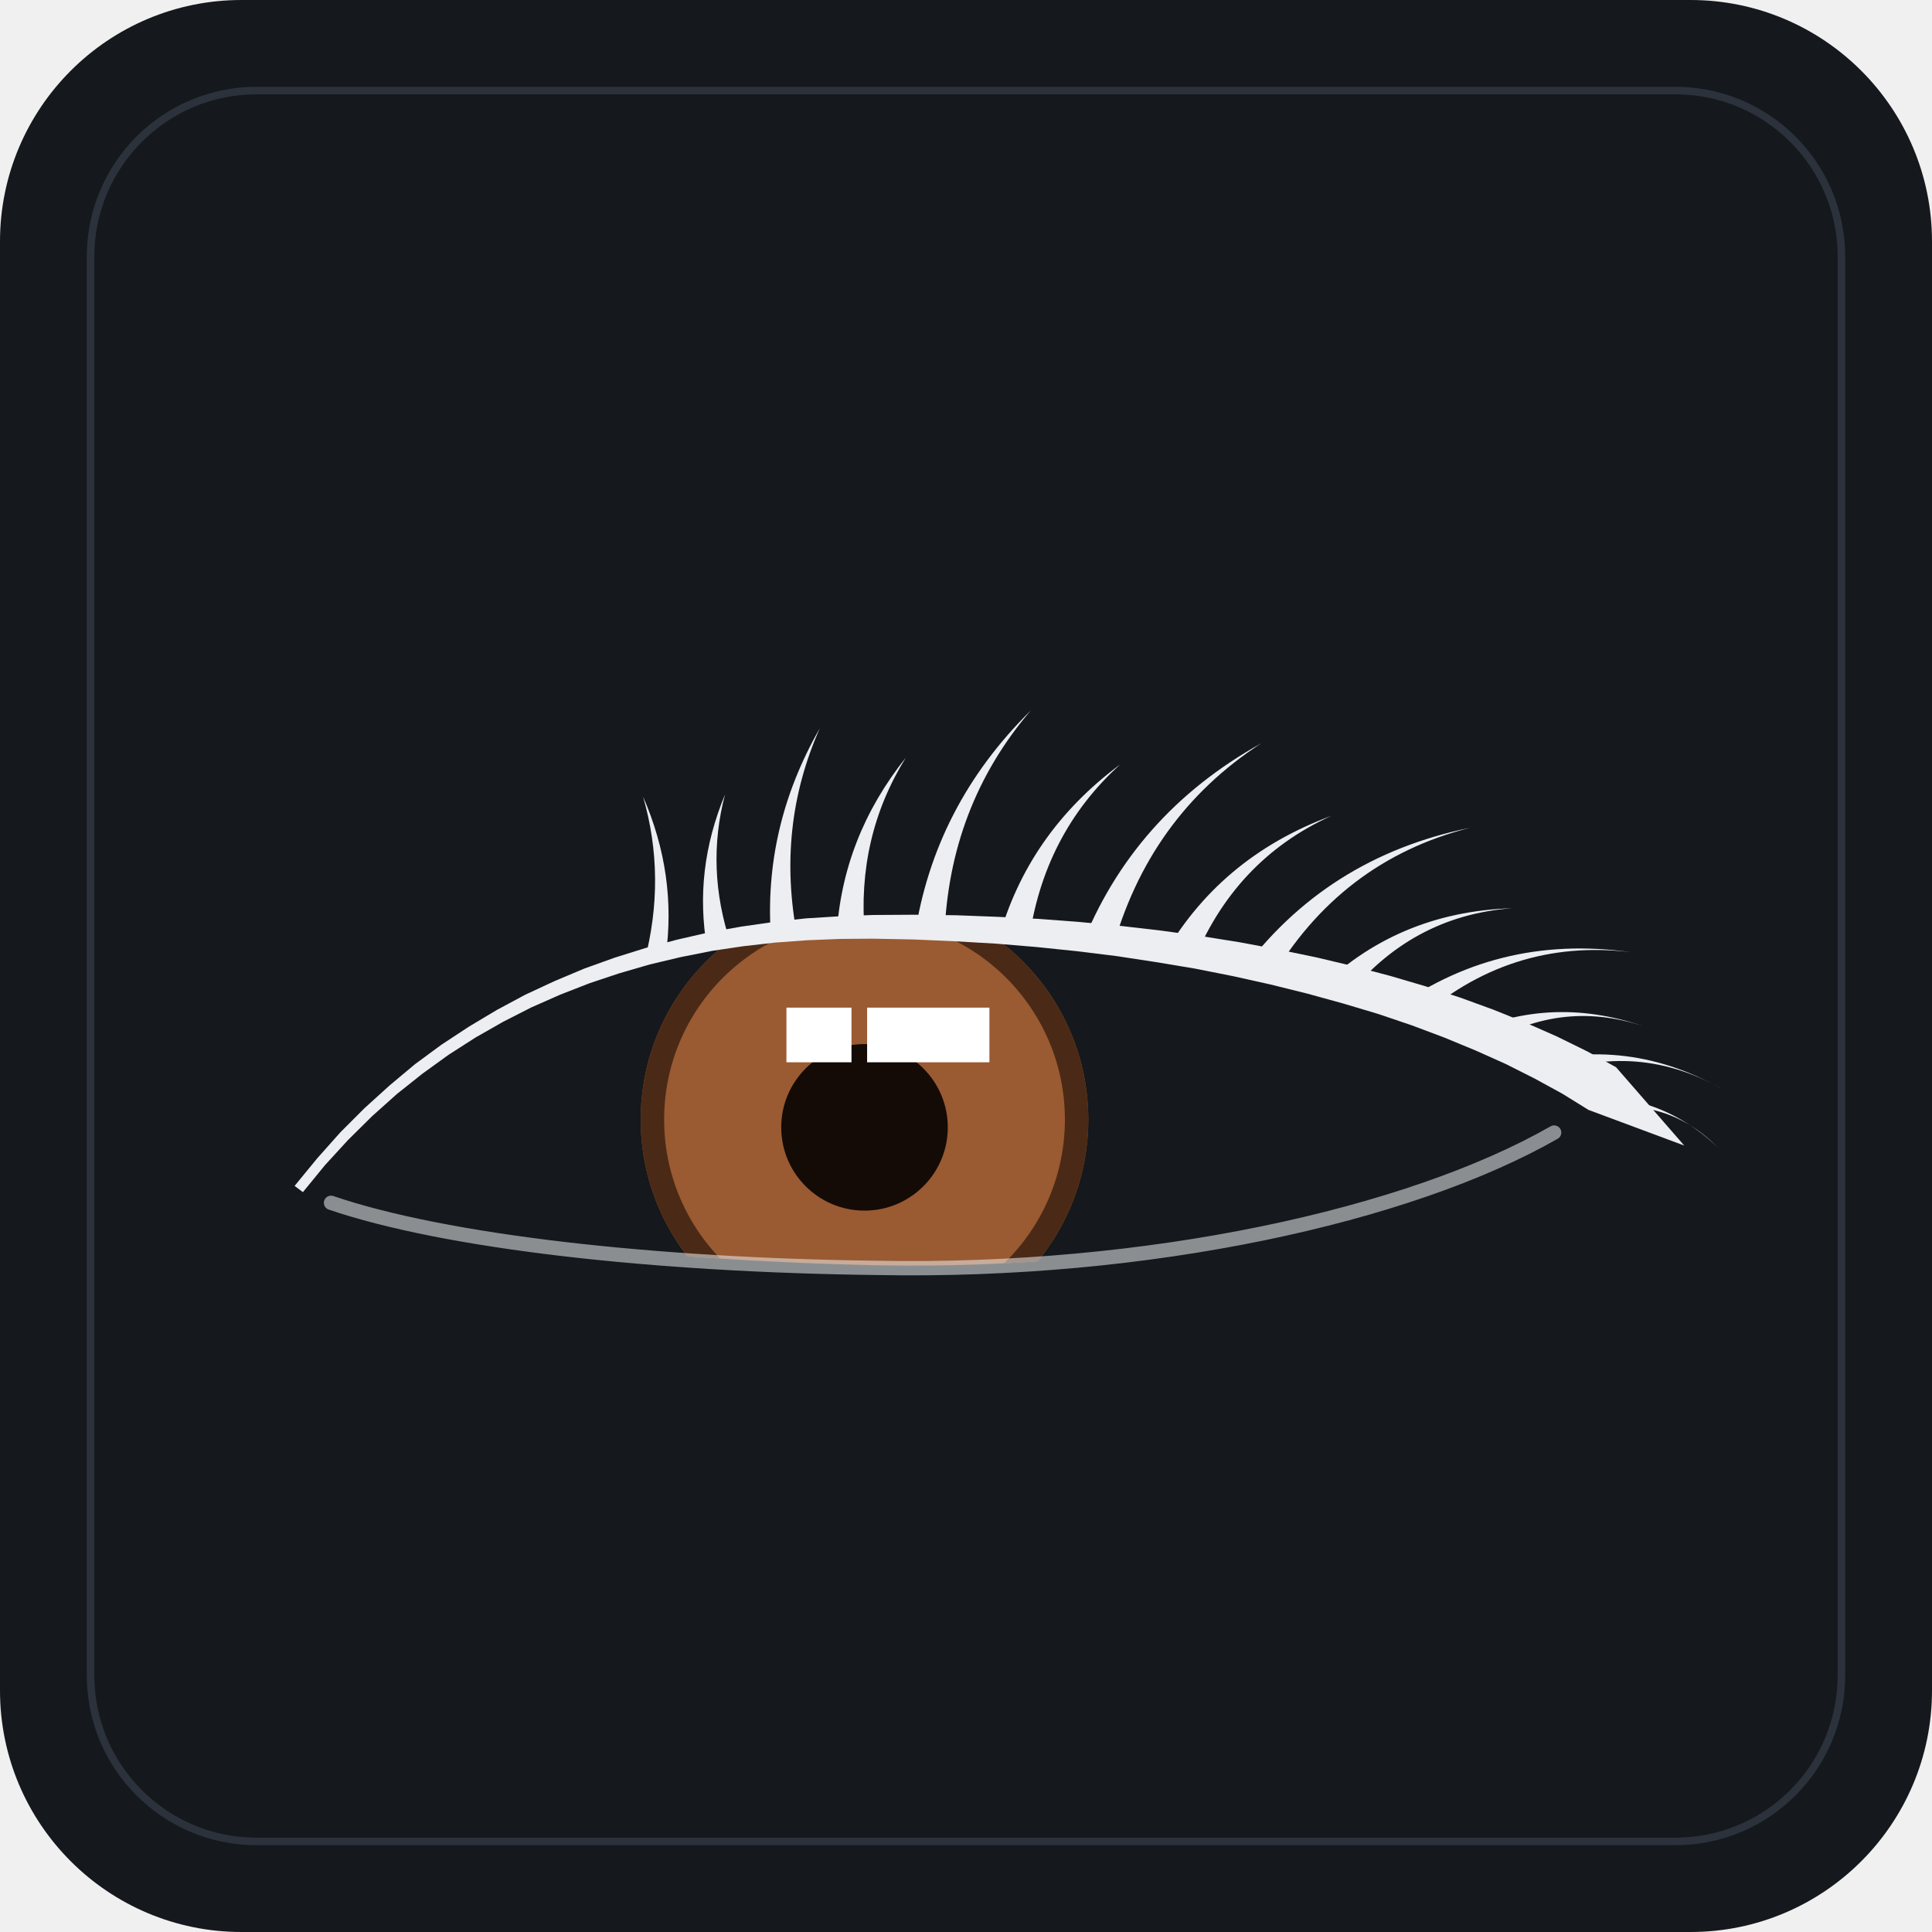
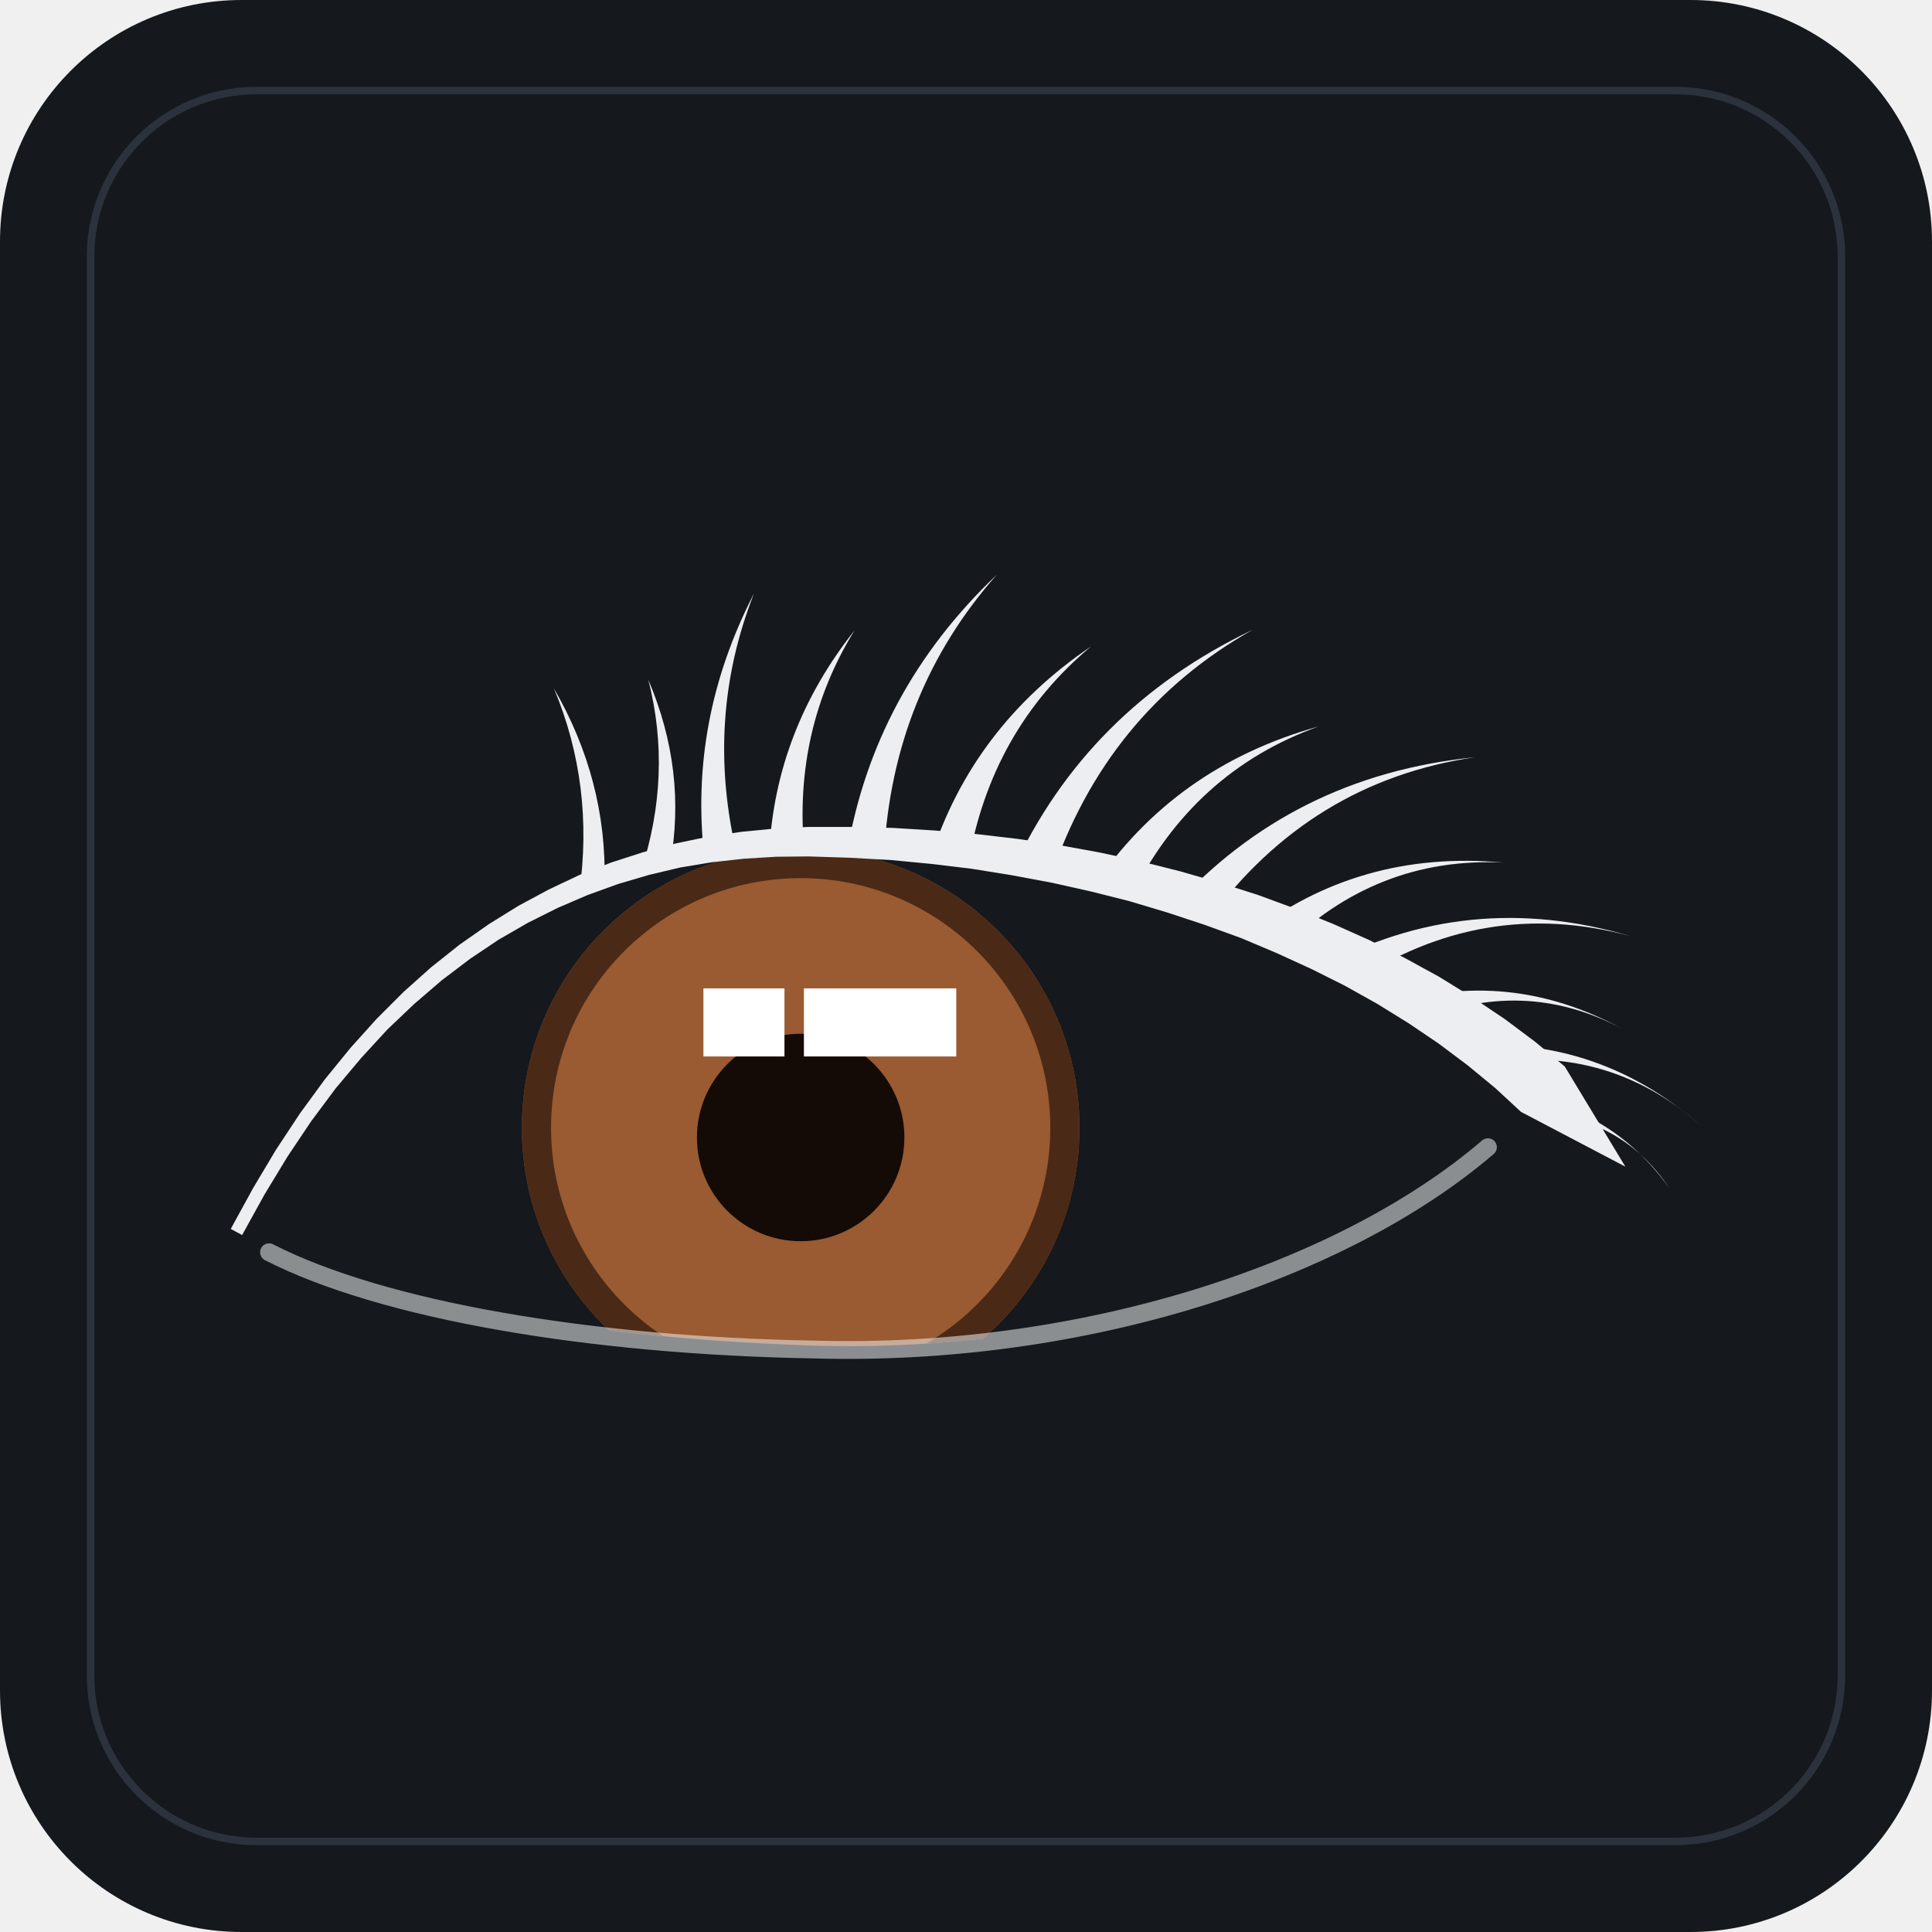
<svg xmlns="http://www.w3.org/2000/svg" viewBox="0 0 512 512" role="img" aria-label="COORDIX">
  <rect width="512" height="512" rx="64" fill="#15181d" />
  <rect x="24" y="24" width="464" height="464" rx="44" fill="none" stroke="#2c323b" stroke-width="2" />
-   <svg x="56" y="140" width="400" height="232" viewBox="4 17 58 30">
+   <svg x="56" y="86" width="400" height="340" viewBox="11.5 20.42 46.56 25.34" preserveAspectRatio="xMidYMid meet">
    <defs>
      <clipPath id="cxi-abertura">
-         <path d="M7.4,40.6 C13,33.4 21,30.7 29.4,30.8 C40,30.9 50.5,33.2 57,37.4 C50.2,41.6 40,43.7 29.6,43.5 C20.4,43.3 12.4,42.3 7.4,40.6Z" />
+         <path d="M12.32,41.32 C16.8,32.68 23.2,29.44 29.92,29.56 C38.4,29.68 46.8,32.44 52,37.48 C46.56,42.52 38.4,45.04 30.08,44.8 C22.72,44.56 16.32,43.36 12.32,41.32Z" />
      </clipPath>
    </defs>
    <g class="cxi-olho">
      <g clip-path="url(#cxi-abertura)">
-         <circle class="cxi-iris" fill="#9a5a32" cx="29.1" cy="37.9" r="8.6" />
-         <circle class="cxi-limbo" stroke="#4a2a16" cx="29.1" cy="37.9" r="8.15" fill="none" stroke-width="0.9" />
-         <circle class="cxi-pupila" fill="#140b06" cx="29.1" cy="38.2" r="3.2" />
-         <path class="cxi-brilho" fill="#ffffff" d="M26.1,33.6h2.5v2.1h-2.5z M29.2,33.6h4.7v2.1h-4.7z" />
+         <circle class="cxi-iris" fill="#9a5a32" cx="29.68" cy="38.08" r="8.6" />
+         <circle class="cxi-limbo" stroke="#4a2a16" cx="29.68" cy="38.08" r="8.15" fill="none" stroke-width="0.9" />
+         <circle class="cxi-pupila" fill="#140b06" cx="29.68" cy="38.38" r="3.2" />
+         <path class="cxi-brilho" fill="#ffffff" d="M26.68,33.78h2.5v2.1h-2.5z M29.78,33.78h4.7v2.1h-4.7z" />
      </g>
-       <path class="cxi-inferior" stroke="#eceef1" opacity=".55" d="M8.6,41.1 C13,42.6 21,43.5 29.6,43.6 C40,43.8 50,41.6 55.6,38.4" fill="none" stroke-width="0.55" stroke-linecap="round" />
-       <path class="cxi-palpebra" fill="#eceef1" d="M7.2,40.45 L8.07,39.39 L8.96,38.39 L9.89,37.46 L10.85,36.59 L11.83,35.77 L12.85,35.02 L13.9,34.33 L14.97,33.69 L16.07,33.1 L17.19,32.58 L18.33,32.1 L19.5,31.68 L20.68,31.31 L21.89,30.99 L23.11,30.71 L24.34,30.49 L25.59,30.31 L26.85,30.17 L28.13,30.09 L29.41,30.04 L31.01,30.03 L32.62,30.05 L34.21,30.11 L35.8,30.19 L37.38,30.31 L38.95,30.46 L40.5,30.64 L42.03,30.85 L43.53,31.09 L45.02,31.37 L46.47,31.67 L47.9,32.01 L49.3,32.38 L50.66,32.78 L51.98,33.21 L53.27,33.68 L54.51,34.18 L55.71,34.71 L56.87,35.28 L57.98,35.89 L60.6,38.9 L56.92,37.53 L55.92,36.91 L54.86,36.33 L53.75,35.77 L52.59,35.25 L51.38,34.75 L50.13,34.28 L48.83,33.84 L47.49,33.44 L46.11,33.06 L44.7,32.71 L43.26,32.39 L41.8,32.1 L40.3,31.85 L38.79,31.62 L37.25,31.43 L35.7,31.27 L34.14,31.14 L32.57,31.05 L30.98,30.98 L29.4,30.95 L28.15,30.96 L26.9,31.01 L25.67,31.1 L24.44,31.24 L23.23,31.42 L22.03,31.66 L20.85,31.94 L19.68,32.28 L18.54,32.66 L17.41,33.1 L16.3,33.59 L15.22,34.14 L14.15,34.75 L13.12,35.41 L12.11,36.14 L11.13,36.92 L10.18,37.77 L9.26,38.68 L8.37,39.65 L7.52,40.69Z" />
-       <path class="cxi-cilios" fill="#eceef1" d="M20.64,31.84 Q21.49,28.6 20.59,25.49 Q21.9,28.5 21.46,31.63Z M23.05,31.3 Q22.53,28.32 23.74,25.41 Q22.99,28.25 23.96,31.15Z M25.51,30.96 Q25.19,26.7 27.38,22.87 Q25.7,26.66 26.52,30.88Z M28.03,30.8 Q28.25,27.05 30.69,23.99 Q28.79,27.05 29.11,30.79Z M31.03,30.83 Q31.78,25.84 35.49,22.18 Q32.34,25.86 32.17,30.87Z M34.24,31 Q35.37,26.89 38.93,24.25 Q35.96,26.94 35.41,31.09Z M37.41,31.3 Q39.4,26.19 44.35,23.44 Q40,26.26 38.6,31.45Z M40.52,31.73 Q42.7,27.83 47.04,26.23 Q43.29,27.93 41.7,31.93Z M43.54,32.29 Q46.8,27.83 52.36,26.69 Q47.37,27.96 44.69,32.55Z M46.46,32.99 Q49.52,29.92 53.99,29.78 Q50.07,30.07 47.55,33.29Z M49.23,33.81 Q53.35,30.73 58.56,31.47 Q53.86,30.9 50.25,34.16Z M51.84,34.77 Q55.3,33.03 59.05,34.32 Q55.76,33.22 52.77,35.16Z M54.25,35.85 Q58.44,34.58 62.26,36.85 Q58.85,34.79 55.08,36.27Z M56.45,37.05 Q59.56,36.78 61.87,38.95 Q59.92,37.01 57.16,37.5Z" />
+       <path class="cxi-inferior" stroke="#eceef1" opacity=".55" d="M13.28,41.92 C16.8,43.72 23.2,44.8 30.08,44.92 C38.4,45.16 46.4,42.52 50.88,38.68" fill="none" stroke-width="0.55" stroke-linecap="round" />
+       <path class="cxi-palpebra" fill="#eceef1" d="M12.1,41.2 L12.79,39.94 L13.5,38.75 L14.24,37.63 L15,36.59 L15.79,35.62 L16.6,34.72 L17.43,33.89 L18.28,33.13 L19.16,32.43 L20.06,31.8 L20.98,31.23 L21.91,30.73 L22.86,30.28 L23.83,29.9 L24.82,29.58 L25.82,29.31 L26.83,29.1 L27.86,28.95 L28.89,28.85 L29.93,28.8 L31.23,28.8 L32.52,28.83 L33.82,28.91 L35.1,29.02 L36.38,29.17 L37.65,29.36 L38.91,29.59 L40.16,29.86 L41.39,30.17 L42.6,30.52 L43.79,30.9 L44.96,31.33 L46.1,31.79 L47.22,32.29 L48.31,32.84 L49.37,33.42 L50.39,34.05 L51.39,34.72 L52.34,35.43 L53.25,36.19 L55.12,39.28 L51.9,37.59 L51.1,36.85 L50.25,36.15 L49.37,35.49 L48.44,34.86 L47.47,34.26 L46.47,33.7 L45.43,33.18 L44.36,32.69 L43.27,32.23 L42.14,31.82 L40.99,31.44 L39.82,31.09 L38.63,30.79 L37.42,30.52 L36.19,30.29 L34.95,30.09 L33.7,29.94 L32.45,29.82 L31.18,29.75 L29.92,29.71 L28.92,29.72 L27.93,29.78 L26.94,29.89 L25.97,30.05 L25,30.28 L24.05,30.56 L23.11,30.9 L22.18,31.3 L21.26,31.76 L20.36,32.28 L19.48,32.87 L18.61,33.53 L17.76,34.26 L16.93,35.05 L16.13,35.92 L15.34,36.86 L14.58,37.88 L13.85,38.97 L13.14,40.14 L12.45,41.39Z" />
+       <path class="cxi-cilios" fill="#eceef1" d="M22.85,30.83 Q23.32,27.52 22.07,24.53 Q23.71,27.37 23.63,30.53Z M24.75,30.18 Q25.73,27.19 24.98,24.26 Q26.18,27.08 25.65,29.96Z M26.71,29.76 Q26.22,25.52 28.24,21.6 Q26.72,25.46 27.71,29.64Z M28.71,29.57 Q28.91,25.81 31.34,22.74 Q29.45,25.8 29.79,29.55Z M31.11,29.59 Q31.95,24.61 35.73,21.02 Q32.52,24.65 32.25,29.66Z M33.68,29.78 Q34.97,25.72 38.64,23.23 Q35.56,25.8 34.85,29.92Z M36.22,30.13 Q38.51,25.16 43.62,22.72 Q39.1,25.27 37.39,30.36Z M38.71,30.65 Q41.2,26.94 45.66,25.7 Q41.78,27.09 39.87,30.95Z M41.14,31.32 Q44.83,27.22 50.48,26.65 Q45.39,27.4 42.25,31.69Z M43.48,32.15 Q46.9,29.49 51.35,29.9 Q47.42,29.71 44.53,32.59Z M45.71,33.14 Q50.23,30.68 55.28,32.17 Q50.71,30.93 46.67,33.63Z M47.81,34.29 Q51.52,33.13 55.01,35.02 Q51.94,33.4 48.67,34.82Z M49.76,35.59 Q54.11,35.1 57.46,38.02 Q54.48,35.38 50.5,36.15Z M51.54,37.04 Q54.64,37.38 56.49,39.96 Q54.95,37.67 52.15,37.62Z" />
    </g>
  </svg>
</svg>
